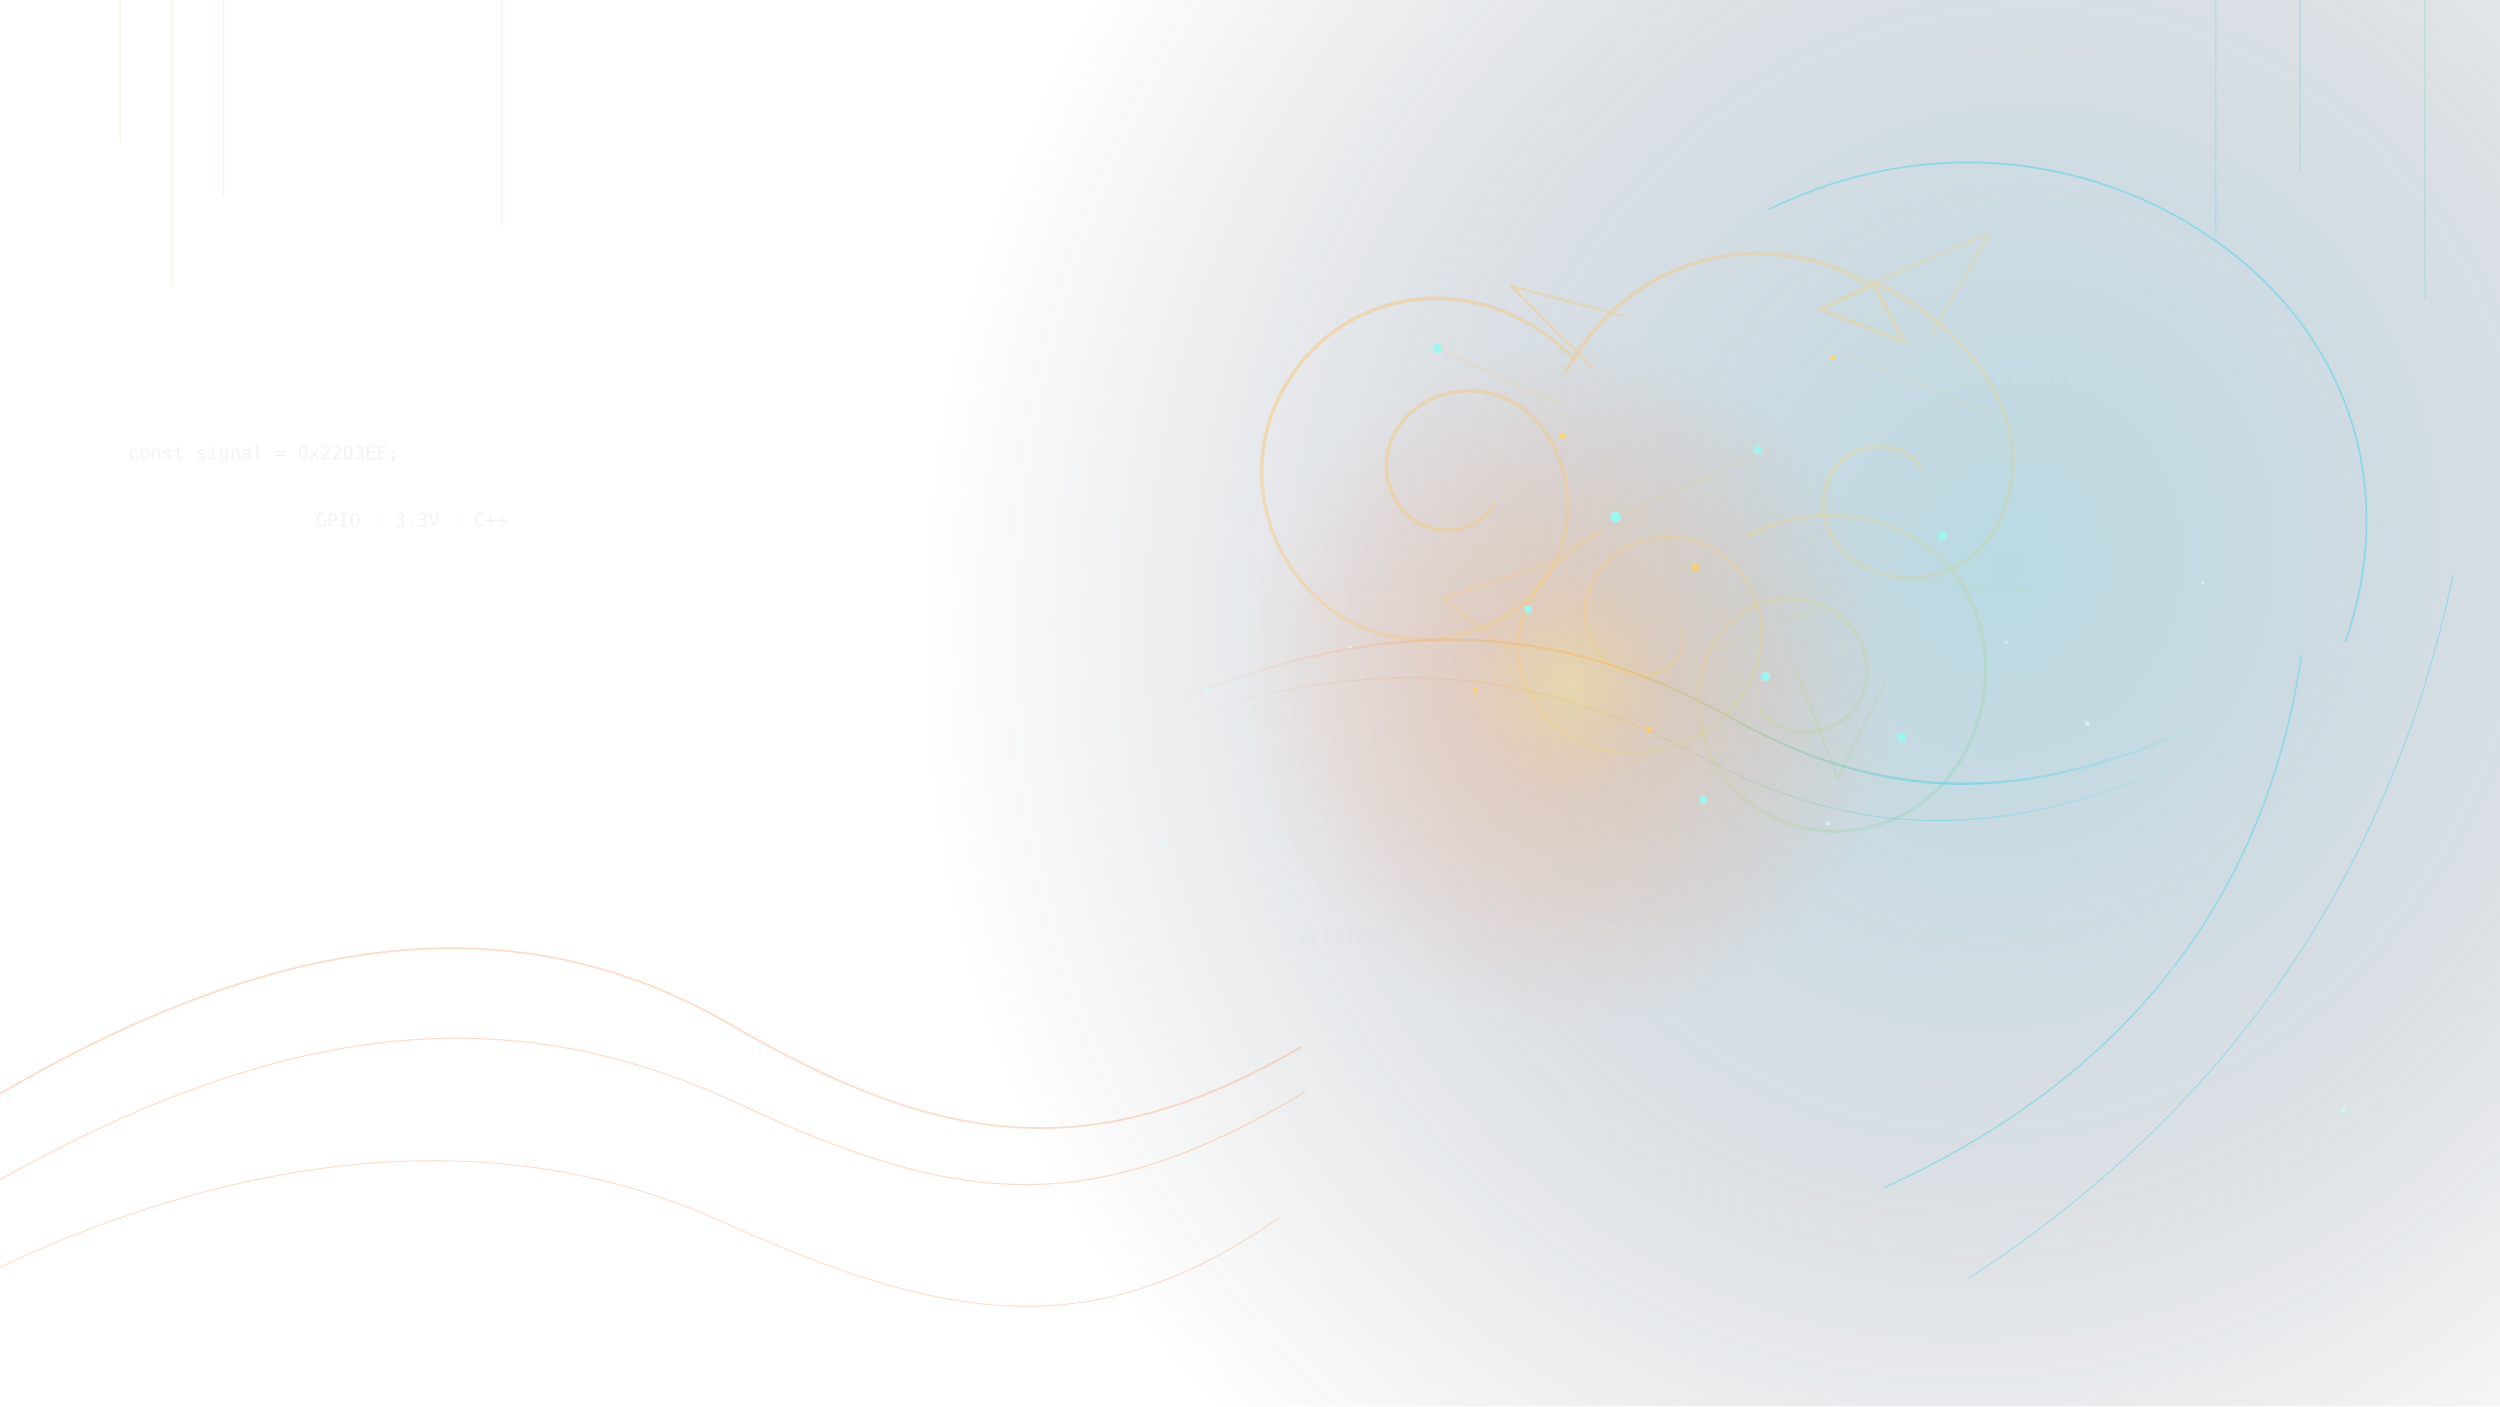
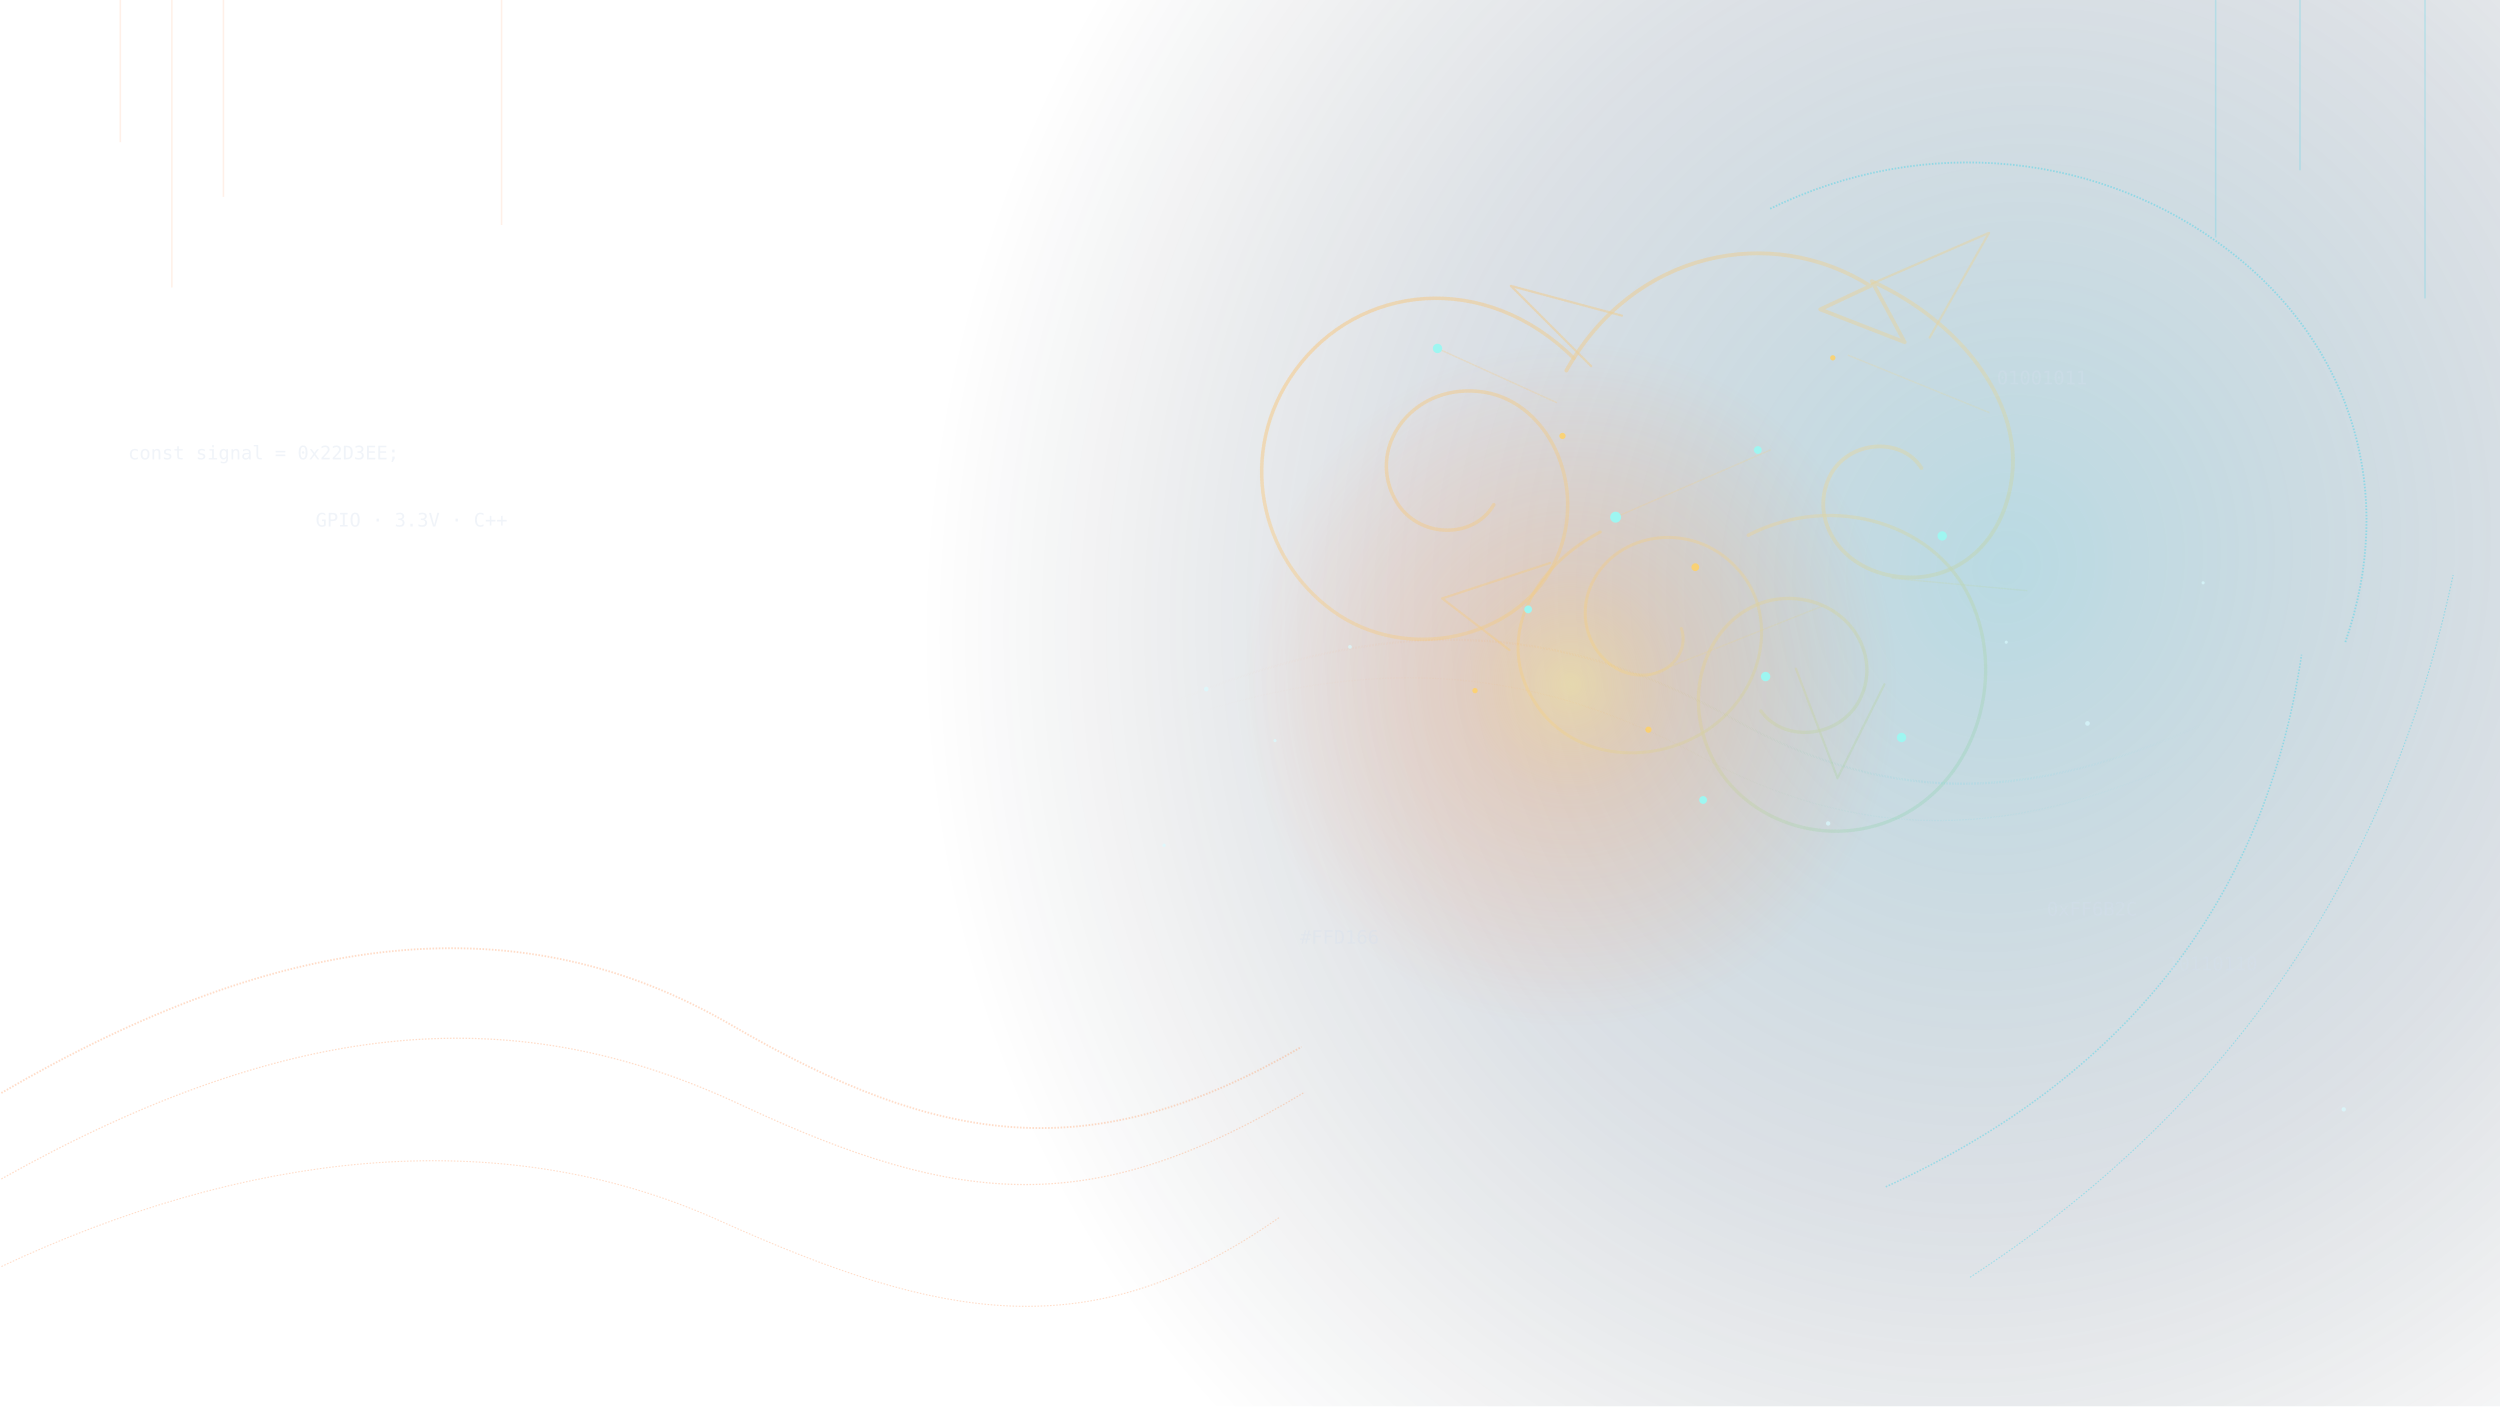
<svg xmlns="http://www.w3.org/2000/svg" width="1600" height="900" viewBox="0 0 1600 900" fill="none">
  <defs>
    <radialGradient id="cosmos" cx="0" cy="0" r="1" gradientTransform="matrix(650 210 -230 710 1280 365)" gradientUnits="userSpaceOnUse">
      <stop stop-color="#087c9b" stop-opacity=".28" />
      <stop offset=".55" stop-color="#123355" stop-opacity=".15" />
      <stop offset="1" stop-color="#080b12" stop-opacity="0" />
    </radialGradient>
    <radialGradient id="collision" cx="0" cy="0" r="1" gradientTransform="matrix(210 0 0 220 1005 438)" gradientUnits="userSpaceOnUse">
      <stop stop-color="#ffd166" stop-opacity=".42" />
      <stop offset=".33" stop-color="#ff8b3d" stop-opacity=".2" />
      <stop offset="1" stop-color="#ff6b2c" stop-opacity="0" />
    </radialGradient>
    <linearGradient id="dragon" x1="840" x2="1290" y1="190" y2="690" gradientUnits="userSpaceOnUse">
      <stop stop-color="#ffb347" stop-opacity=".7" />
      <stop offset=".46" stop-color="#ffd166" stop-opacity=".48" />
      <stop offset="1" stop-color="#22d3ee" stop-opacity=".76" />
    </linearGradient>
    <linearGradient id="trace" x1="749" x2="1418" y1="456" y2="458" gradientUnits="userSpaceOnUse">
      <stop stop-color="#ff6b2c" stop-opacity="0" />
      <stop offset=".4" stop-color="#ffb347" stop-opacity=".76" />
      <stop offset=".75" stop-color="#22d3ee" stop-opacity=".82" />
      <stop offset="1" stop-color="#22d3ee" stop-opacity="0" />
    </linearGradient>
    <filter id="soft-glow" width="1.6" height="1.6" x="-.3" y="-.3" color-interpolation-filters="sRGB">
      <feGaussianBlur stdDeviation="19" />
    </filter>
+     <style>
+       /* Animate the existing linework without changing the backdrop composition. */
+       .warm-lines {
+         transform-box: view-box;
+         transform-origin: 800px 450px;
+         animation: warm-orbit 58s linear infinite;
+       }
+       .cool-lines {
+         transform-box: view-box;
+         transform-origin: 800px 450px;
+         animation: cool-orbit 46s linear infinite;
+       }
+       .draw-lines path {
+         stroke-dasharray: 1;
+         stroke-dashoffset: 1;
+         animation: line-draw 11s ease-in-out infinite alternate;
+       }
+       .draw-lines path:nth-child(2n) { animation-delay: -4s; }
+       .draw-lines path:nth-child(3n) { animation-delay: -7s; }
+       .trace-lines path {
+         stroke-dasharray: .14 .86;
+         stroke-dashoffset: 0;
+         animation: highlight-travel 9s linear infinite;
+       }
+       .trace-lines path:nth-child(2) { animation-duration: 12s; animation-delay: -5s; }
+       @keyframes warm-orbit { to { transform: rotate(360deg); } }
+       @keyframes cool-orbit { to { transform: rotate(-360deg); } }
+       @keyframes line-draw { to { stroke-dashoffset: 0; } }
+       @keyframes highlight-travel { to { stroke-dashoffset: -1; } }
+       @media (prefers-reduced-motion: reduce) {
+         .warm-lines, .cool-lines, .draw-lines path, .trace-lines path {
+           animation: none;
+           stroke-dasharray: none;
+           stroke-dashoffset: 0;
+         }
+       }
+     </style>
  </defs>
  <path fill="url(#cosmos)" d="M0 0h1600v900H0z" />
  <ellipse cx="1005" cy="438" fill="url(#collision)" rx="220" ry="225" />
+   <g class="draw-lines warm-lines" opacity=".3" stroke="#ff8b48">
+     <path pathLength="1" d="M0 700c183-107 334-122 468-44s231 92 365 14" stroke-width="1.2" />
+     <path pathLength="1" d="M0 755c191-107 333-114 474-48s226 73 361-8" stroke-width=".8" />
+     <path pathLength="1" d="M0 811c155-73 318-94 460-30s238 83 359-2" stroke-width=".7" />
+   </g>
  <g opacity=".3" stroke="#ff8b48">
-     <path d="M0 700c183-107 334-122 468-44s231 92 365 14" stroke-width="1.2" />
-     <path d="M0 755c191-107 333-114 474-48s226 73 361-8" stroke-width=".8" />
-     <path d="M0 811c155-73 318-94 460-30s238 83 359-2" stroke-width=".7" />
    <path d="M110 0v184m33-184v126m-66-126v91m244-91v144" opacity=".42" />
  </g>
+   <g class="draw-lines cool-lines" opacity=".38" stroke="#2bd0e7">
+     <path pathLength="1" d="M1132 134c102-50 214-35 294 26s108 156 75 251" stroke-width="1.2" />
+     <path pathLength="1" d="M1206 760c154-70 244-184 267-341" stroke-width="1" />
+     <path pathLength="1" d="M1260 818c162-105 269-255 310-450" stroke-width=".7" />
+   </g>
  <g opacity=".38" stroke="#2bd0e7">
-     <path d="M1132 134c102-50 214-35 294 26s108 156 75 251" stroke-width="1.2" />
-     <path d="M1206 760c154-70 244-184 267-341" stroke-width="1" />
-     <path d="M1260 818c162-105 269-255 310-450" stroke-width=".7" />
    <path d="M1418 0v152m54-152v109m80-109v191" opacity=".55" />
  </g>
-   <g opacity=".5" stroke="url(#dragon)" stroke-linecap="round" stroke-linejoin="round">
-     <path d="M1008 230c-58-58-139-48-179 7-38 52-23 120 24 154 47 34 117 18 141-29 24-47-1-104-44-111-44-7-75 33-58 67 13 27 51 28 64 5" stroke-width="2.3" />
-     <path d="M1002 238c43-78 132-95 195-55l-32 15 54 21-21-39c57 26 94 76 90 122-4 45-36 72-74 67-38-5-57-39-42-66 13-22 46-23 58-3" stroke-width="2.5" />
-     <path d="M1025 340c-46 24-68 70-43 109 22 36 73 43 111 18 37-25 46-75 18-104-28-30-76-23-92 10-14 29 7 61 34 59 17-1 28-16 23-30" stroke-width="2" />
-     <path d="M1118 343c55-29 124-8 145 45 22 54-4 121-58 139-50 17-105-11-116-61-10-43 18-84 57-83 38 1 60 38 43 67-14 23-48 25-62 5" stroke-width="2.2" />
-     <path d="M1019 235l-52-52 71 19m159-20 76-33-38 67m-86 211 27 71 30-60m-213-78-70 23 43 33" stroke-width="1.5" />
-     <path d="M997 258l-77-35m114 108 99-43m-80 145 113-45m16-161 91 37m-63 106 87 8" stroke-width="1" opacity=".62" />
+   <g class="draw-lines" opacity=".5" stroke="url(#dragon)" stroke-linecap="round" stroke-linejoin="round">
+     <path pathLength="1" d="M1008 230c-58-58-139-48-179 7-38 52-23 120 24 154 47 34 117 18 141-29 24-47-1-104-44-111-44-7-75 33-58 67 13 27 51 28 64 5" stroke-width="2.3" />
+     <path pathLength="1" d="M1002 238c43-78 132-95 195-55l-32 15 54 21-21-39c57 26 94 76 90 122-4 45-36 72-74 67-38-5-57-39-42-66 13-22 46-23 58-3" stroke-width="2.5" />
+     <path pathLength="1" d="M1025 340c-46 24-68 70-43 109 22 36 73 43 111 18 37-25 46-75 18-104-28-30-76-23-92 10-14 29 7 61 34 59 17-1 28-16 23-30" stroke-width="2" />
+     <path pathLength="1" d="M1118 343c55-29 124-8 145 45 22 54-4 121-58 139-50 17-105-11-116-61-10-43 18-84 57-83 38 1 60 38 43 67-14 23-48 25-62 5" stroke-width="2.2" />
+     <path pathLength="1" d="M1019 235l-52-52 71 19m159-20 76-33-38 67m-86 211 27 71 30-60m-213-78-70 23 43 33" stroke-width="1.5" />
+     <path pathLength="1" d="M997 258l-77-35m114 108 99-43m-80 145 113-45m16-161 91 37m-63 106 87 8" stroke-width="1" opacity=".62" />
  </g>
  <g fill="#9ef6f1">
    <circle cx="920" cy="223" r="3" />
    <circle cx="1034" cy="331" r="3.5" />
    <circle cx="1125" cy="288" r="2.5" />
    <circle cx="1130" cy="433" r="3" />
    <circle cx="1243" cy="343" r="3" />
    <circle cx="1090" cy="512" r="2.5" />
    <circle cx="978" cy="390" r="2.5" />
    <circle cx="1217" cy="472" r="3" />
  </g>
  <g fill="#ffd166" opacity=".85">
    <circle cx="1000" cy="279" r="2" />
    <circle cx="1085" cy="363" r="2.5" />
    <circle cx="1055" cy="467" r="2" />
    <circle cx="1173" cy="229" r="1.7" />
    <circle cx="944" cy="442" r="1.7" />
  </g>
  <g fill="#d4deed" font-family="monospace" font-size="12" opacity=".34">
    <text x="82" y="294">const signal = 0x22D3EE;</text>
    <text x="202" y="337">GPIO · 3.3V · C++</text>
    <text x="1310" y="586">0xFF6B2C</text>
    <text x="1387" y="621">10110110</text>
    <text x="832" y="604">#FFD166</text>
    <text x="1278" y="246">01001011</text>
  </g>
-   <path d="M667 490c193-106 320-98 442-30 104 58 202 58 342-17" stroke="url(#trace)" stroke-width="1.5" opacity=".52" />
-   <path d="M653 502c189-92 313-84 437-17 120 64 224 46 343-15" stroke="url(#trace)" stroke-width=".8" opacity=".4" />
+   <g class="trace-lines">
+     <path pathLength="1" d="M667 490c193-106 320-98 442-30 104 58 202 58 342-17" stroke="url(#trace)" stroke-width="1.5" opacity=".52" />
+     <path pathLength="1" d="M653 502c189-92 313-84 437-17 120 64 224 46 343-15" stroke="url(#trace)" stroke-width=".8" opacity=".4" />
+   </g>
  <g fill="#d9fbff" opacity=".68">
    <circle cx="772" cy="441" r="1.5" />
    <circle cx="816" cy="474" r="1" />
    <circle cx="864" cy="414" r="1.2" />
    <circle cx="1170" cy="527" r="1.4" />
    <circle cx="1284" cy="411" r="1" />
    <circle cx="1336" cy="463" r="1.5" />
    <circle cx="1410" cy="373" r="1" />
    <circle cx="745" cy="541" r="1.1" />
    <circle cx="1500" cy="710" r="1.4" />
  </g>
</svg>
